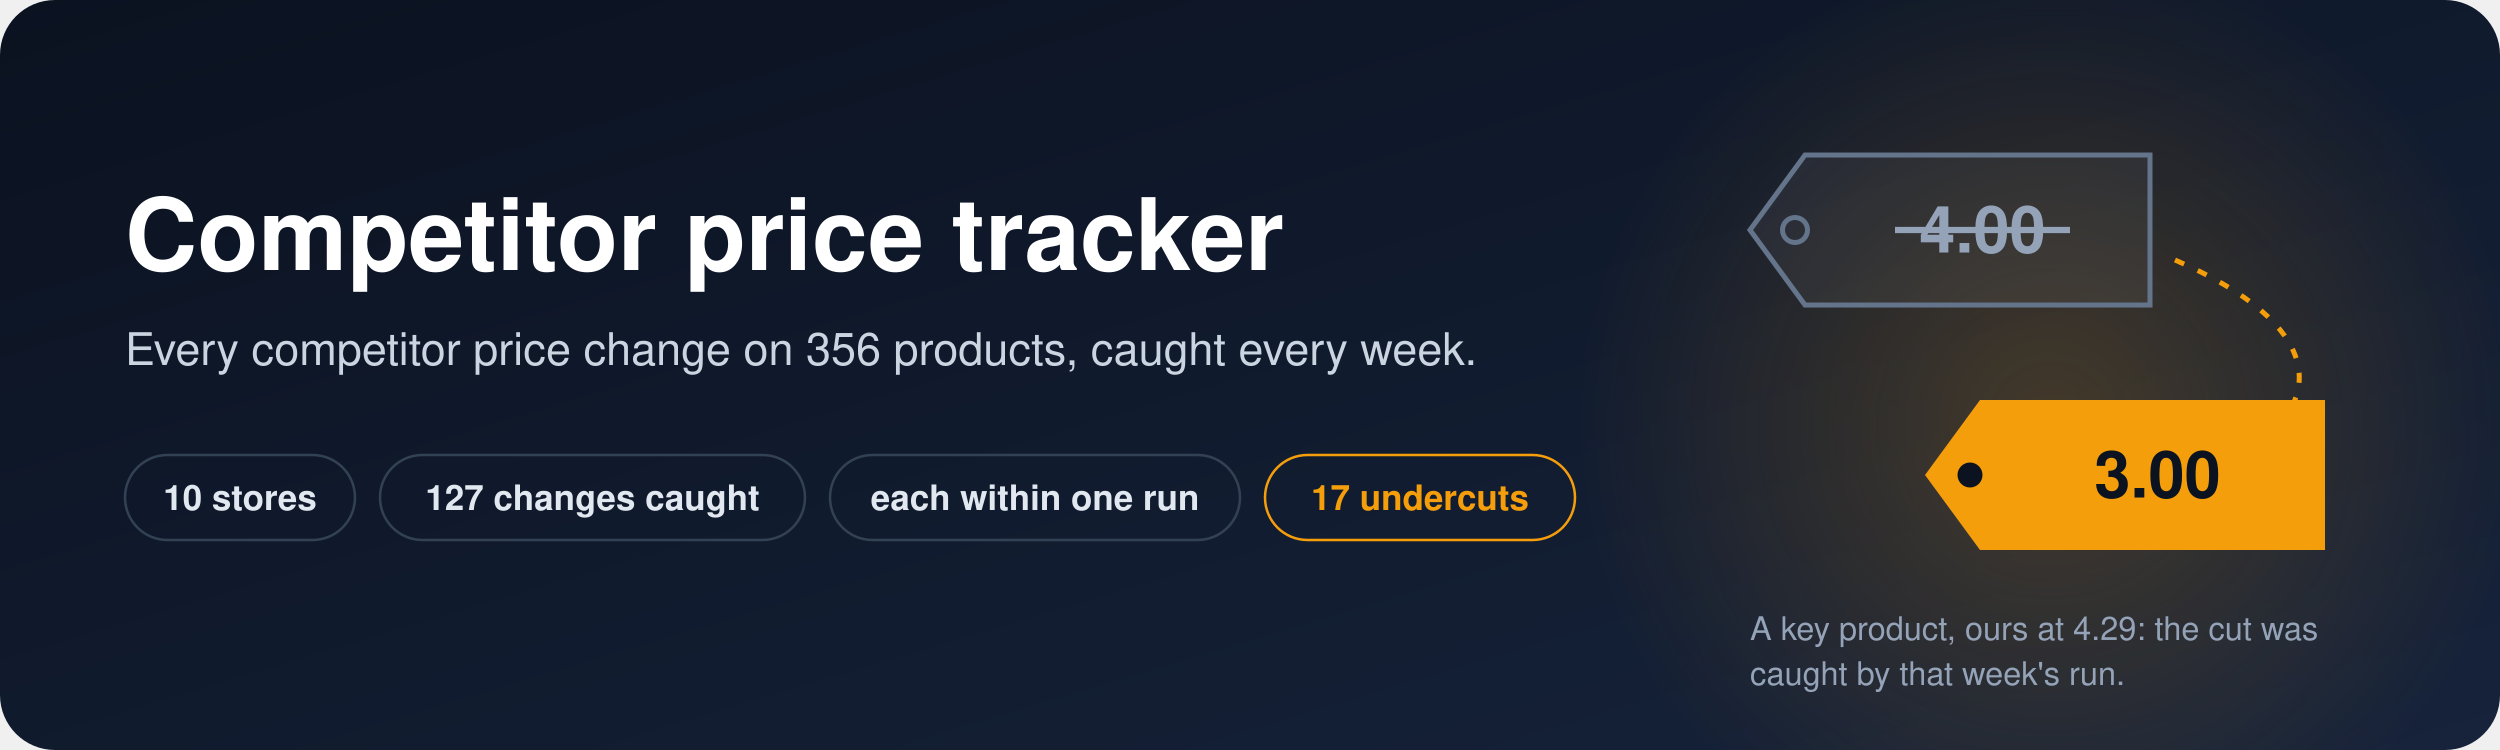
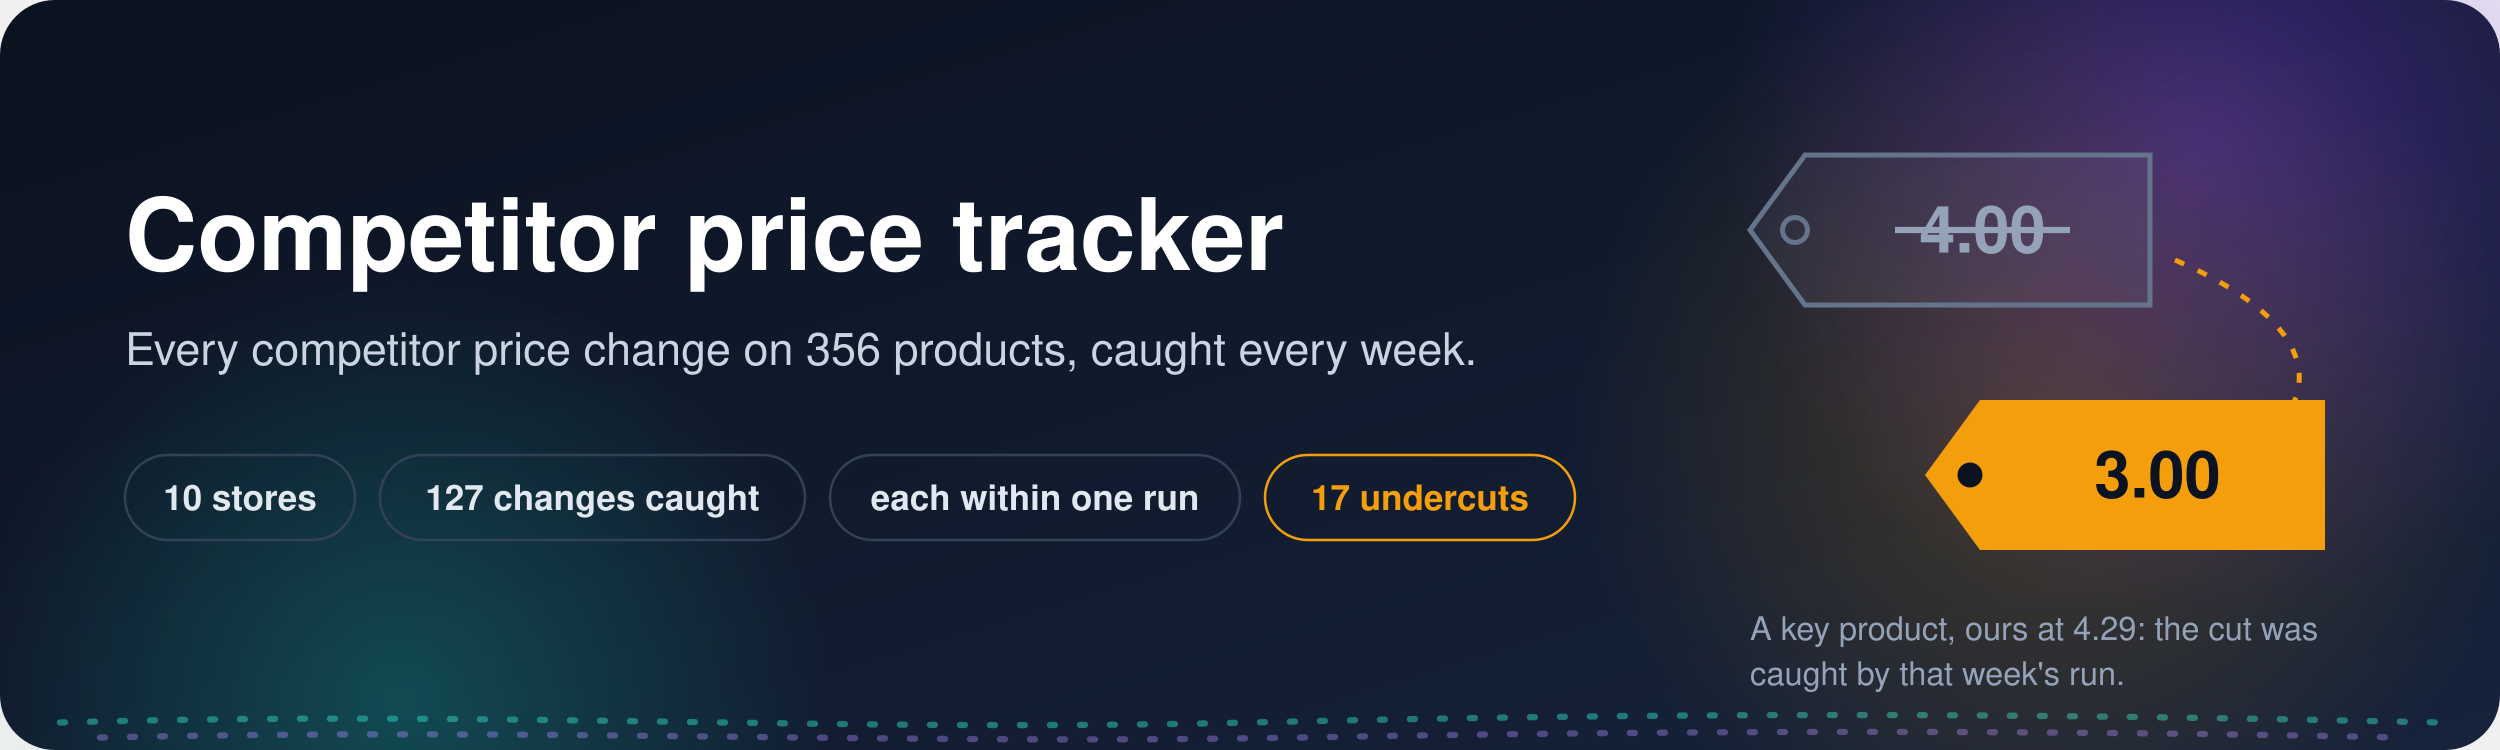
<svg xmlns="http://www.w3.org/2000/svg" viewBox="0 0 1000 300" width="1000" height="300" role="img" aria-label="Competitor price tracker. Every competitor price change on 356 products, caught every week: 10 stores, 127 changes caught, each within one run, 17 undercuts on key products. A price tag cut from 4.00 to 3.00, below our 4.29, caught that week.">
  <defs>
    <linearGradient id="bg" x1="0" y1="0" x2="1" y2="1">
      <stop offset="0" stop-color="#0B1220" />
      <stop offset="1" stop-color="#16233B" />
    </linearGradient>
    <radialGradient id="glow" cx="0.5" cy="0.5" r="0.5">
      <stop offset="0" stop-color="#F59E0B" stop-opacity="0.22" />
      <stop offset="1" stop-color="#F59E0B" stop-opacity="0" />
+     </radialGradient>
+     <radialGradient id="jrGlowA" cx="0.5" cy="0.5" r="0.5">
+       <stop offset="0" stop-color="#7C3AED" stop-opacity="0.4" />
+       <stop offset="1" stop-color="#7C3AED" stop-opacity="0" />
+     </radialGradient>
+     <radialGradient id="jrGlowB" cx="0.5" cy="0.5" r="0.5">
+       <stop offset="0" stop-color="#14B8A6" stop-opacity="0.3" />
+       <stop offset="1" stop-color="#14B8A6" stop-opacity="0" />
    </radialGradient>
  </defs>
  <style>
    text { font-family: "Segoe UI", -apple-system, Helvetica, Arial, sans-serif; }
    .title { font-size: 40px; font-weight: 700; fill: #FFFFFF; }
    .sub { font-size: 18px; fill: #CBD5E1; }
    .pill { font-size: 14px; font-weight: 600; fill: #E2E8F0; }
    .old { font-size: 26px; font-weight: 700; fill: #94A3B8; }
    .new { font-size: 26px; font-weight: 700; fill: #0B1220; }
    .note { font-size: 13px; fill: #94A3B8; }
    .move { fill: none; stroke: #F59E0B; stroke-width: 2; stroke-dasharray: 4 6; animation: flow 1.6s linear infinite; }
    @keyframes flow { to { stroke-dashoffset: -20; } }
+       .wave { fill: none; stroke-width: 2.5; stroke-linecap: round; stroke-dasharray: 2 10; animation: flow 6s linear infinite; }
+     @keyframes flow { to { stroke-dashoffset: -120; } }
  </style>
  <rect width="1000" height="300" rx="22" fill="url(#bg)" />
+   <circle cx="880" cy="60" r="190" fill="url(#jrGlowA)" />
+   <circle cx="160" cy="280" r="170" fill="url(#jrGlowB)" />
+   <path class="wave" stroke="#2DD4BF" stroke-opacity="0.5" d="M24 289 C 200 284, 330 293, 500 289 S 800 285, 976 289" />
+   <path class="wave" stroke="#A78BFA" stroke-opacity="0.4" style="animation-duration:9s" d="M40 295 C 220 291, 360 298, 520 295 S 820 292, 960 295" />
  <circle cx="820" cy="170" r="190" fill="url(#glow)" />
  <text x="50" y="108" class="title">Competitor price tracker</text>
  <text x="50" y="146" class="sub">Every competitor price change on 356 products, caught every week.</text>
  <g>
    <rect x="50" y="182" width="92" height="34" rx="17" fill="none" stroke="#334155" />
    <text x="96" y="204" class="pill" text-anchor="middle">10 stores</text>
    <rect x="152" y="182" width="170" height="34" rx="17" fill="none" stroke="#334155" />
    <text x="237" y="204" class="pill" text-anchor="middle">127 changes caught</text>
    <rect x="332" y="182" width="164" height="34" rx="17" fill="none" stroke="#334155" />
    <text x="414" y="204" class="pill" text-anchor="middle">each within one run</text>
    <rect x="506" y="182" width="124" height="34" rx="17" fill="none" stroke="#F59E0B" />
    <text x="568" y="204" class="pill" text-anchor="middle" fill="#F59E0B" style="fill:#F59E0B">17 undercuts</text>
  </g>
  <path d="M722 62 H860 V122 H722 L700 92 Z" fill="#FFFFFF" fill-opacity="0.05" stroke="#64748B" stroke-width="2" />
  <circle cx="718" cy="92" r="5" fill="none" stroke="#64748B" stroke-width="2" />
  <text x="793" y="101" class="old" text-anchor="middle">4.00</text>
  <line x1="758" y1="92" x2="828" y2="92" stroke="#94A3B8" stroke-width="2.5" />
  <path class="move" d="M870 104 C 930 130, 930 160, 900 180" />
  <path d="M792 160 H930 V220 H792 L770 190 Z" fill="#F59E0B" />
  <circle cx="788" cy="190" r="5" fill="#0B1220" />
  <text x="863" y="199" class="new" text-anchor="middle">3.00</text>
  <text x="700" y="256" class="note">A key product, ours at 4.29: the cut was</text>
  <text x="700" y="274" class="note">caught by that week's run.</text>
</svg>
